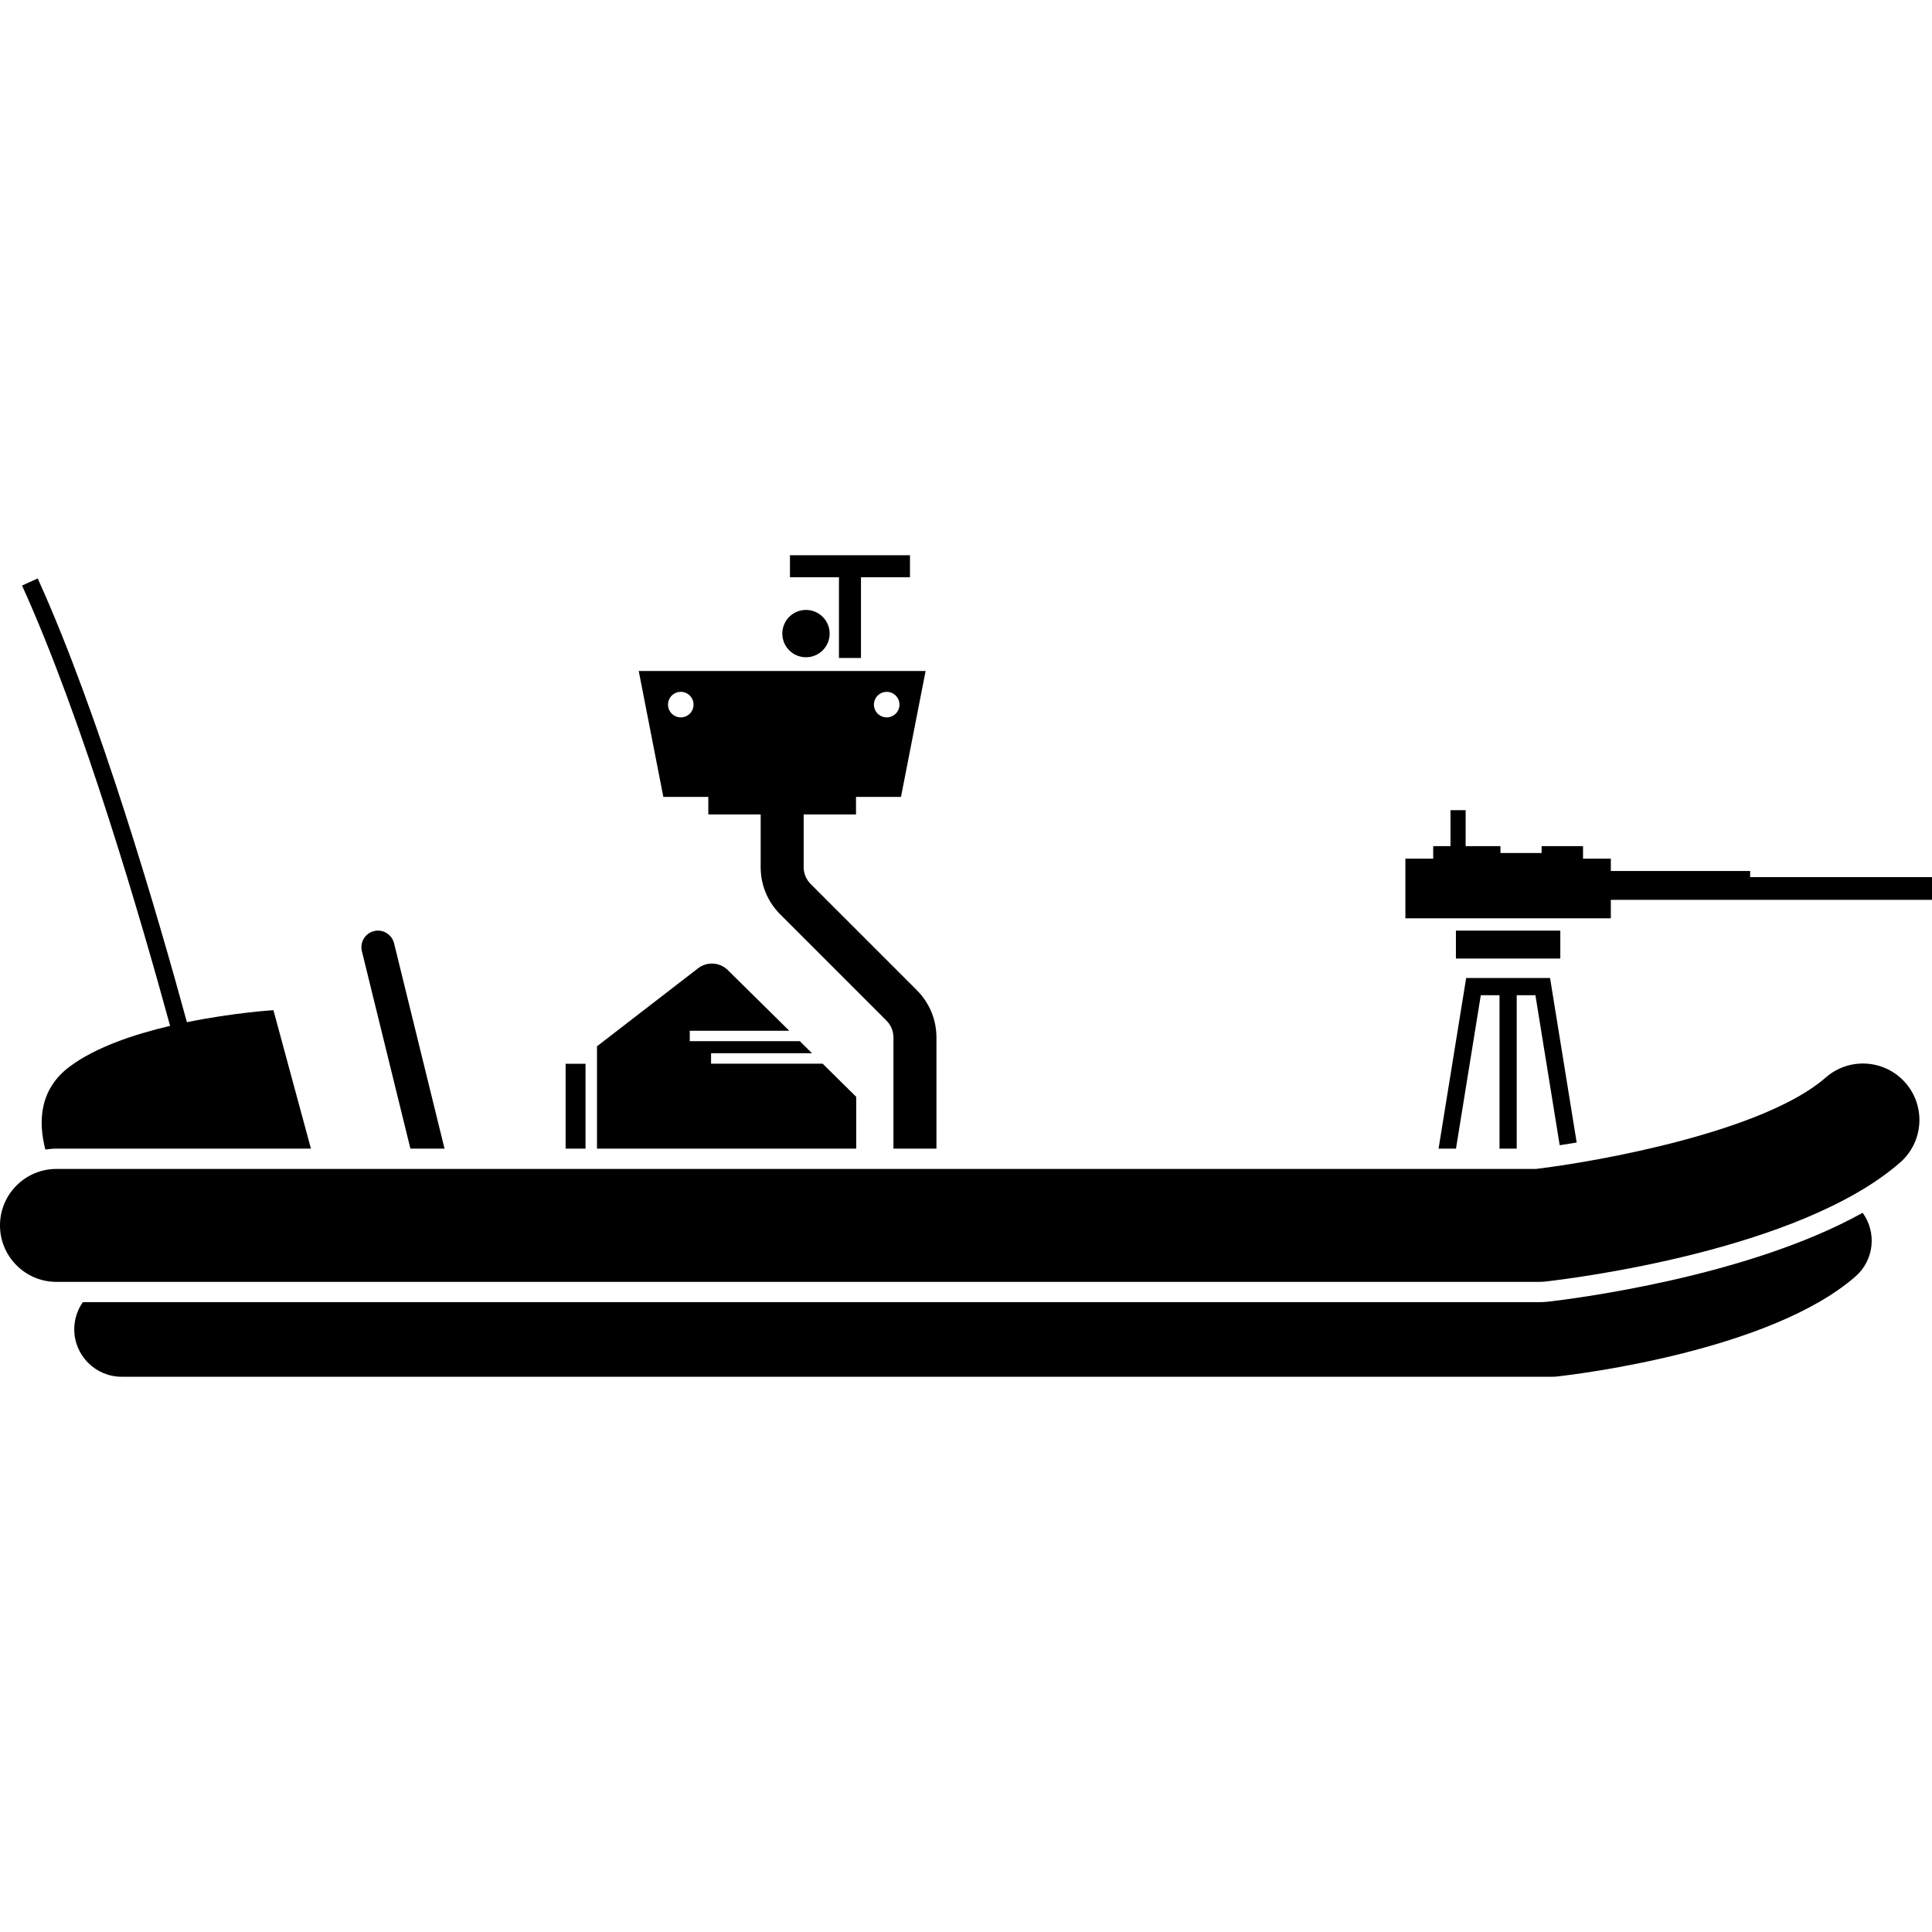
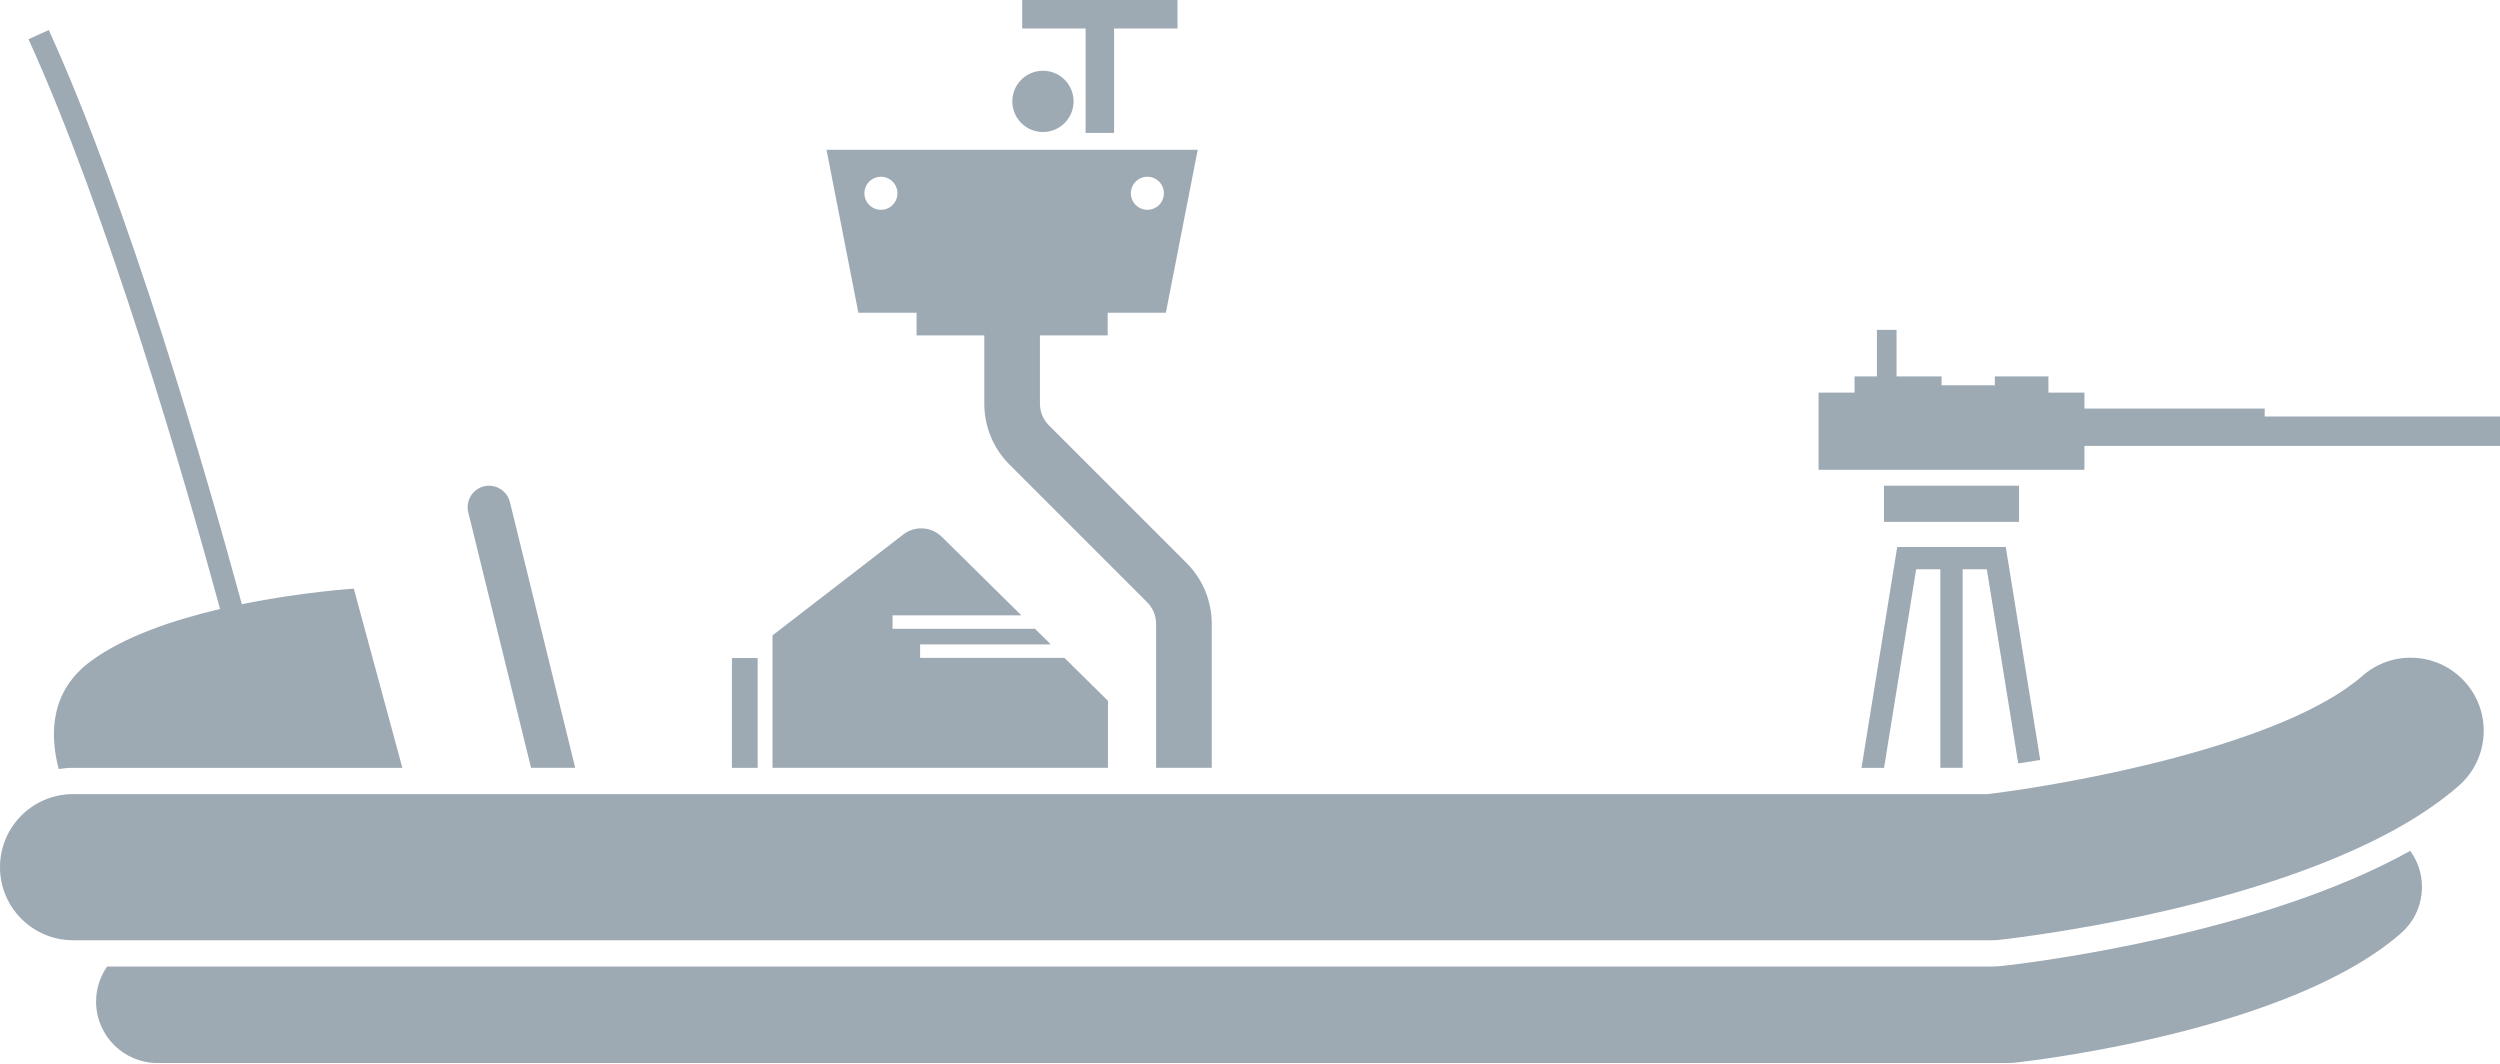
- <svg xmlns="http://www.w3.org/2000/svg" id="Layer_1" enable-background="new 0 0 341.64 145.268" height="512" viewBox="0 0 341.64 145.268" width="512">
+ <svg xmlns="http://www.w3.org/2000/svg" id="patrol" enable-background="new 0 0 341.64 145.268" height="512" viewBox="0 0 341.64 145.268">
  <g>
-     <path d="m100.021 89.925h3.516v15.005h-3.516z" />
-     <path d="m69.68 68.607c-.385-1.565-1.979-2.531-3.544-2.146s-2.531 1.98-2.146 3.544l8.583 34.924h6.034z" />
-     <path d="m165.592 85.272c0-3.156-1.23-6.124-3.462-8.356l-18.784-18.786c-.795-.795-1.233-1.853-1.233-2.98v-9.319h9.257v-3.097h7.953l4.353-22.267h-50.728l4.353 22.267h7.952v3.097h9.257v9.319c0 3.158 1.229 6.126 3.462 8.357l18.784 18.785c.796.796 1.234 1.855 1.234 2.98v19.657h7.604v-19.657zm-8.794-61.118c1.247 0 2.258 1.011 2.258 2.258s-1.011 2.258-2.258 2.258-2.258-1.011-2.258-2.258 1.011-2.258 2.258-2.258zm-36.413 4.517c-1.247 0-2.258-1.011-2.258-2.258s1.011-2.258 2.258-2.258 2.258 1.011 2.258 2.258-1.011 2.258-2.258 2.258z" />
-     <path d="m284.848 60.936h56.792v-4.018h-32.158v-1.084h-24.634v-2.18h-4.918v-2.215h-7.322v1.214h-7.282v-1.214h-6.153v-6.361h-2.679v6.361h-3.058v2.215h-4.918v10.547h36.33z" />
-     <path d="m257.454 66.377h18.458v4.939h-18.458z" />
-     <path d="m261.854 77.796h3.308v27.133h3.042v-27.133h3.308l4.292 26.532c.975-.146 1.979-.306 3.004-.477l-4.708-29.096h-14.834l-4.881 30.175h3.081z" />
-     <path d="m151.407 95.771-5.944-5.867h-19.723v-1.842h17.857l-2.163-2.135h-19.461v-1.842h17.595l-10.866-10.725c-1.427-1.409-3.676-1.546-5.263-.32l-17.873 13.792v18.096h45.841z" />
-     <path d="m54.983 104.929-6.633-24.484s-7.025.437-15.298 2.123c-4.882-17.897-15.412-54.326-26.385-78.467l-2.769 1.258c10.861 23.895 21.306 60.003 26.179 77.861-6.383 1.499-13.087 3.758-17.659 7.126-5.492 4.047-5.674 9.836-4.399 14.743.643-.094 1.296-.159 1.965-.159h44.999z" />
-     <path d="m275.415 145.215c3.818-.431 37.73-4.589 52.701-17.689 3.297-2.885 3.789-7.779 1.255-11.252-20.497 11.436-51.663 15.27-55.669 15.722-.51.057-1.021.086-1.524.086h-257.537c-.949 1.36-1.51 3.01-1.51 4.794 0 4.635 3.757 8.392 8.392 8.392h252.949c.316 0 .631-.018.943-.053z" />
-     <path d="m272.179 128.49c.375 0 .748-.021 1.12-.063 4.542-.513 44.892-5.46 62.706-21.047 4.15-3.631 4.571-9.94.939-14.09-3.632-4.151-9.941-4.571-14.091-.939-10.958 9.588-40.185 14.848-51.254 16.169h-261.614c-5.514 0-9.985 4.47-9.985 9.985s4.471 9.985 9.985 9.985z" />
-     <path d="m152.248 18.165v-14.272h8.664v-3.893h-21.221v3.893h8.664v14.272z" />
-     <path d="m142.524 18.039c2.312 0 4.186-1.874 4.186-4.185s-1.874-4.186-4.186-4.186-4.186 1.874-4.186 4.186 1.874 4.185 4.186 4.185z" />
+     <path fill="#9da9b3" d="m100.021 89.925h3.516v15.005h-3.516z" />
+     <path fill="#9da9b3" d="m69.68 68.607c-.385-1.565-1.979-2.531-3.544-2.146s-2.531 1.98-2.146 3.544l8.583 34.924h6.034z" />
+     <path fill="#9da9b3" d="m165.592 85.272c0-3.156-1.23-6.124-3.462-8.356l-18.784-18.786c-.795-.795-1.233-1.853-1.233-2.98v-9.319h9.257v-3.097h7.953l4.353-22.267h-50.728l4.353 22.267h7.952v3.097h9.257v9.319c0 3.158 1.229 6.126 3.462 8.357l18.784 18.785c.796.796 1.234 1.855 1.234 2.98v19.657h7.604v-19.657zm-8.794-61.118c1.247 0 2.258 1.011 2.258 2.258s-1.011 2.258-2.258 2.258-2.258-1.011-2.258-2.258 1.011-2.258 2.258-2.258zm-36.413 4.517c-1.247 0-2.258-1.011-2.258-2.258s1.011-2.258 2.258-2.258 2.258 1.011 2.258 2.258-1.011 2.258-2.258 2.258z" />
+     <path fill="#9da9b3" d="m284.848 60.936h56.792v-4.018h-32.158v-1.084h-24.634v-2.18h-4.918v-2.215h-7.322v1.214h-7.282v-1.214h-6.153v-6.361h-2.679v6.361h-3.058v2.215h-4.918v10.547h36.33z" />
+     <path fill="#9da9b3" d="m257.454 66.377h18.458v4.939h-18.458z" />
+     <path fill="#9da9b3" d="m261.854 77.796h3.308v27.133h3.042v-27.133h3.308l4.292 26.532c.975-.146 1.979-.306 3.004-.477l-4.708-29.096h-14.834l-4.881 30.175h3.081z" />
+     <path fill="#9da9b3" d="m151.407 95.771-5.944-5.867h-19.723v-1.842h17.857l-2.163-2.135h-19.461v-1.842h17.595l-10.866-10.725c-1.427-1.409-3.676-1.546-5.263-.32l-17.873 13.792v18.096h45.841z" />
+     <path fill="#9da9b3" d="m54.983 104.929-6.633-24.484s-7.025.437-15.298 2.123c-4.882-17.897-15.412-54.326-26.385-78.467l-2.769 1.258c10.861 23.895 21.306 60.003 26.179 77.861-6.383 1.499-13.087 3.758-17.659 7.126-5.492 4.047-5.674 9.836-4.399 14.743.643-.094 1.296-.159 1.965-.159h44.999z" />
+     <path fill="#9da9b3" d="m275.415 145.215c3.818-.431 37.73-4.589 52.701-17.689 3.297-2.885 3.789-7.779 1.255-11.252-20.497 11.436-51.663 15.27-55.669 15.722-.51.057-1.021.086-1.524.086h-257.537c-.949 1.36-1.51 3.01-1.51 4.794 0 4.635 3.757 8.392 8.392 8.392h252.949c.316 0 .631-.018.943-.053z" />
+     <path fill="#9da9b3" d="m272.179 128.49c.375 0 .748-.021 1.12-.063 4.542-.513 44.892-5.46 62.706-21.047 4.15-3.631 4.571-9.94.939-14.09-3.632-4.151-9.941-4.571-14.091-.939-10.958 9.588-40.185 14.848-51.254 16.169h-261.614c-5.514 0-9.985 4.47-9.985 9.985s4.471 9.985 9.985 9.985z" />
+     <path fill="#9da9b3" d="m152.248 18.165v-14.272h8.664v-3.893h-21.221v3.893h8.664v14.272z" />
+     <path fill="#9da9b3" d="m142.524 18.039c2.312 0 4.186-1.874 4.186-4.185s-1.874-4.186-4.186-4.186-4.186 1.874-4.186 4.186 1.874 4.185 4.186 4.185z" />
  </g>
</svg>
